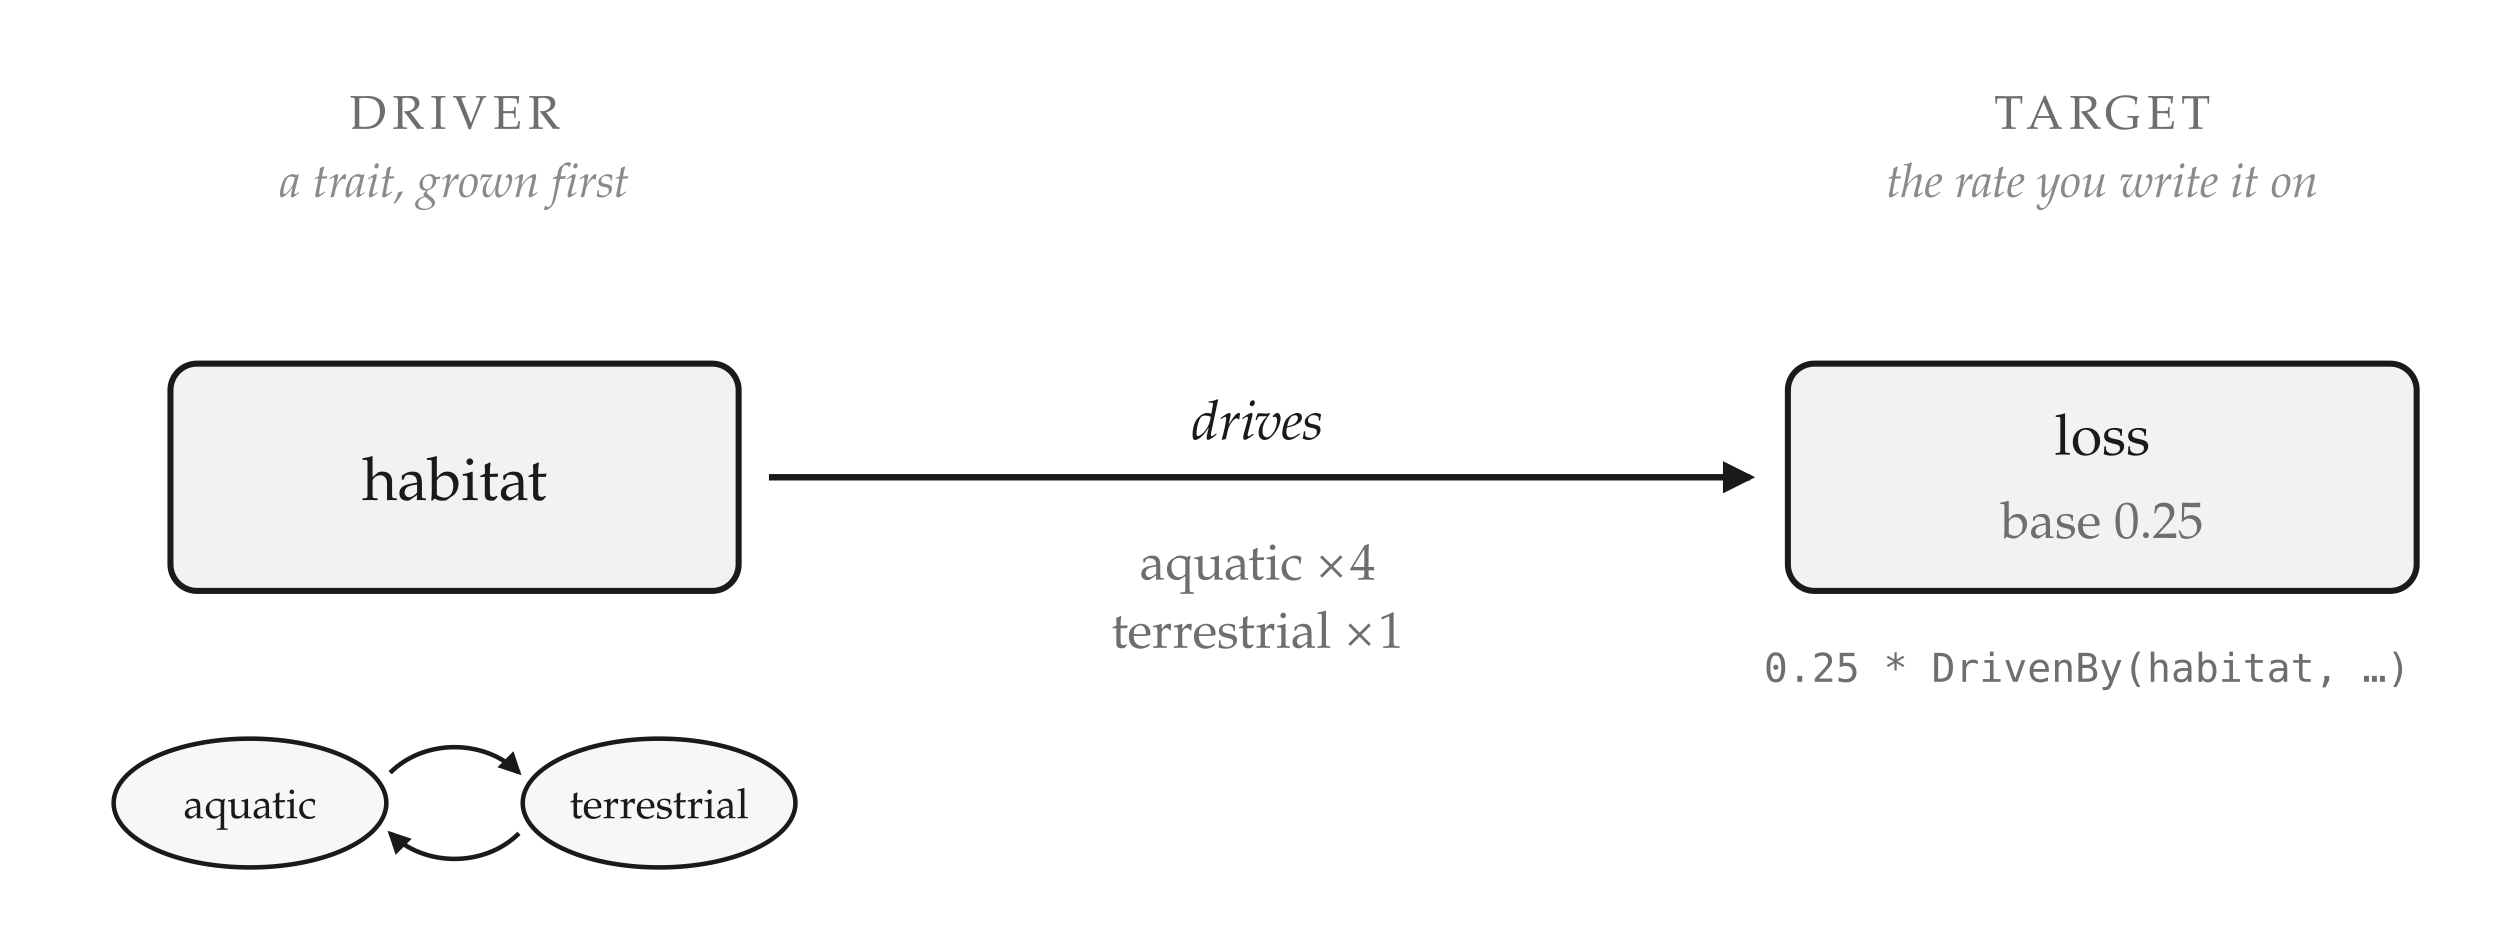
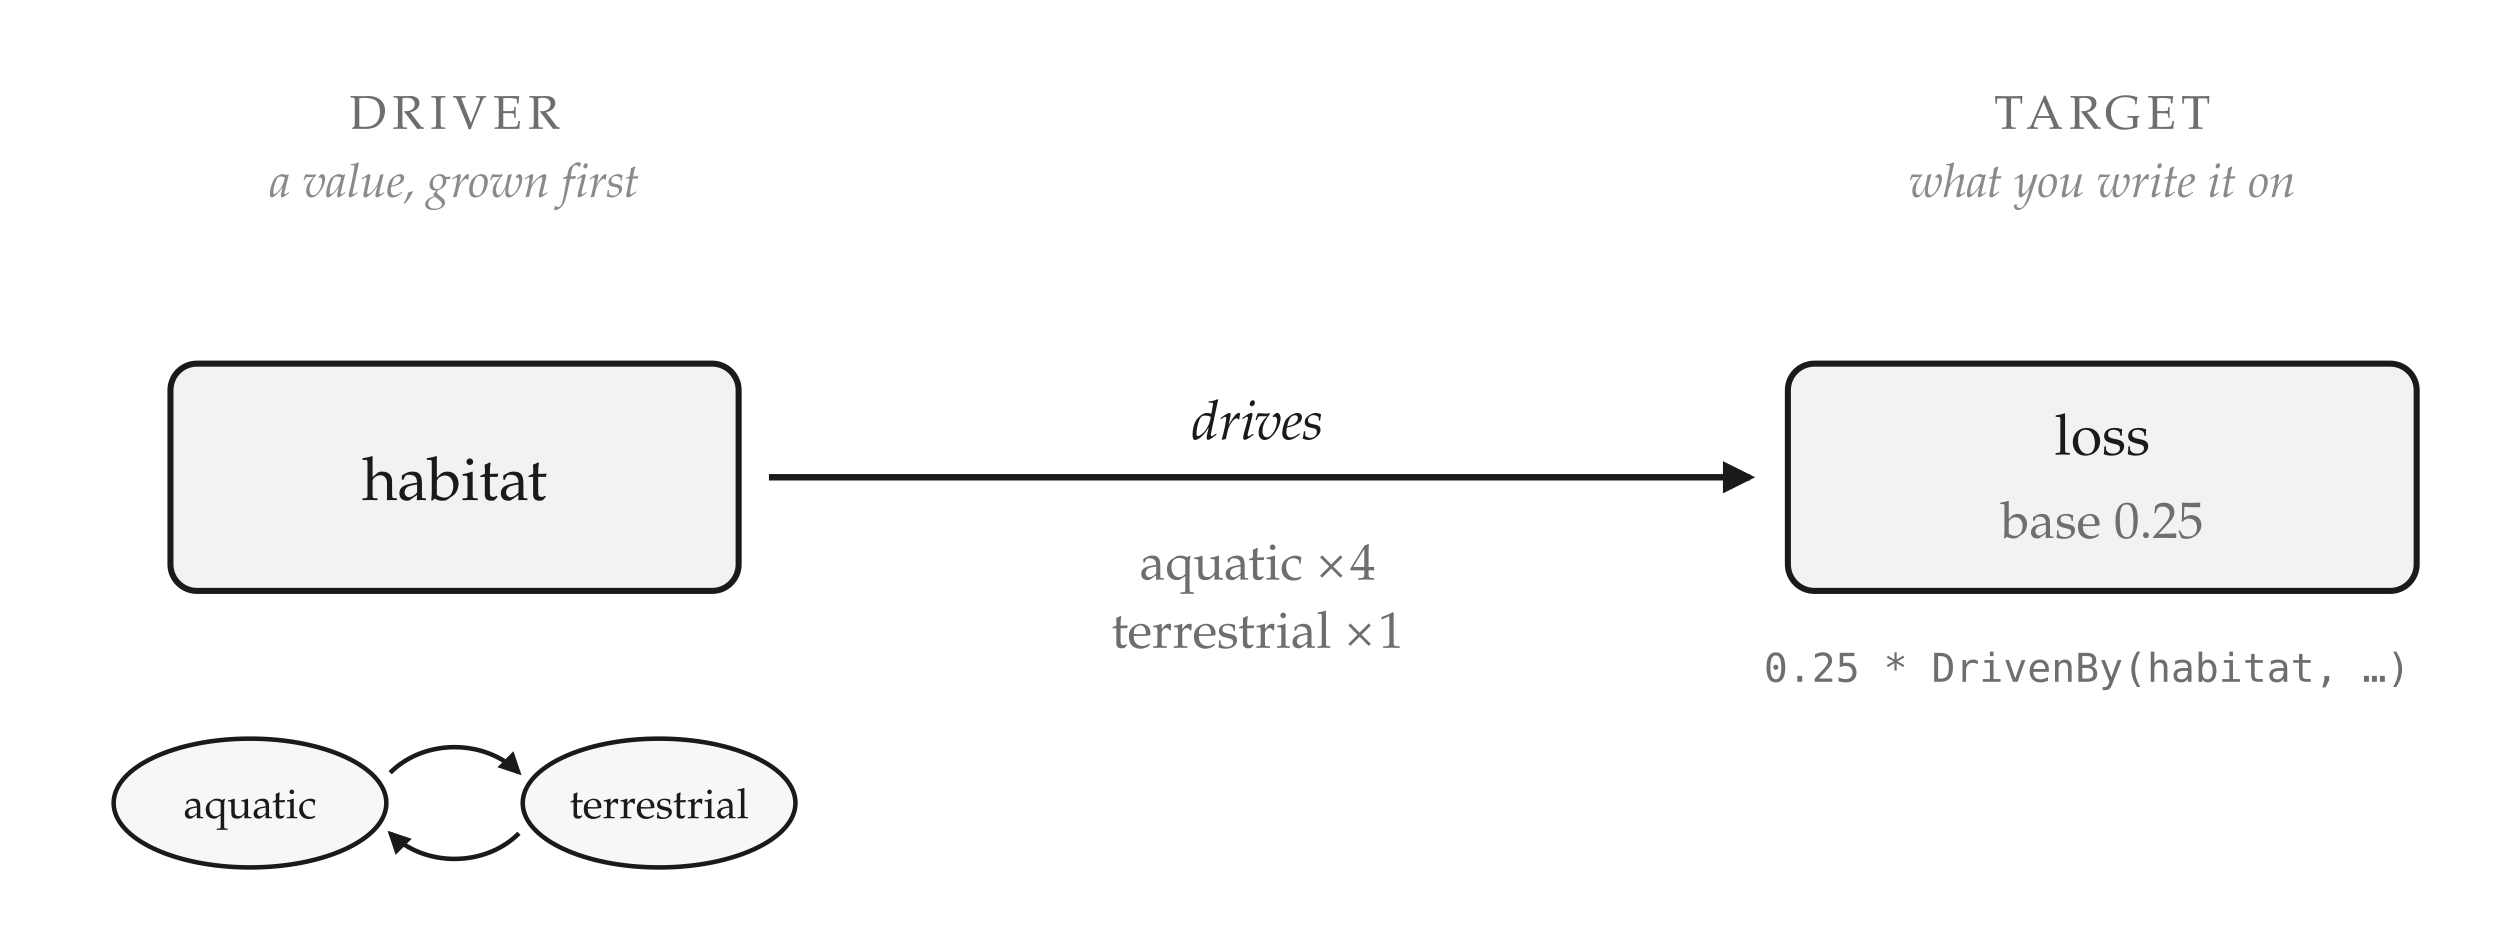
<svg xmlns="http://www.w3.org/2000/svg" viewBox="0 0 660 250" role="img" font-family="Iowan Old Style, Palatino, Georgia, serif">
  <style>
  @media (prefers-color-scheme: dark) {
    .node{fill:#191d20;stroke:#e7ebe9}
    .lbl{fill:#e7ebe9}
    .dim{fill:#9aa3a0}
    .edge{stroke:#e7ebe9}
    .head{fill:#e7ebe9}
  }
</style>
  <defs>
    <marker id="cb" markerWidth="5" markerHeight="5" refX="4.2" refY="2.5" orient="auto">
      <path class="head" d="M0,0 L5,2.5 L0,5 z" fill="#1a1a1a" />
    </marker>
  </defs>
  <g class="dim" fill="#6e6e6e" font-size="12.5" letter-spacing="1.6" text-anchor="middle">
    <text x="120" y="34">DRIVER</text>
    <text x="555" y="34">TARGET</text>
  </g>
  <g class="dim" fill="#8a8a8a" font-size="12.5" font-style="italic" text-anchor="middle">
-     <text x="120" y="52">a trait, grown first</text>
-     <text x="555" y="52">the rate you write it on</text>
+     <text x="120" y="52">a value, grown first</text>
+     <text x="555" y="52">what you write it on</text>
  </g>
  <g class="node" fill="#f2f2f0" stroke="#1a1a1a" stroke-width="1.6">
    <rect x="45" y="96" width="150" height="60" rx="7" />
  </g>
  <g class="lbl" fill="#1a1a1a" font-size="16" text-anchor="middle">
    <text x="120" y="132">habitat</text>
  </g>
  <g class="node" fill="#f7f7f5" stroke="#1a1a1a" stroke-width="1.2">
    <ellipse cx="66" cy="212" rx="36" ry="17" />
    <ellipse cx="174" cy="212" rx="36" ry="17" />
  </g>
  <g class="lbl" fill="#1a1a1a" font-size="11" text-anchor="middle">
    <text x="66" y="216">aquatic</text>
    <text x="174" y="216">terrestrial</text>
  </g>
  <g class="edge" fill="none" stroke="#1a1a1a" stroke-width="1.2">
    <path d="M 103,204 C 112,195 128,195 137,204" marker-end="url(#cb)" />
    <path d="M 137,220 C 128,229 112,229 103,220" marker-end="url(#cb)" />
  </g>
  <g class="edge" fill="none" stroke="#1a1a1a" stroke-width="1.7">
    <line x1="203" y1="126" x2="462" y2="126" marker-end="url(#cb)" />
  </g>
  <g class="lbl" fill="#1a1a1a" font-size="14.5" text-anchor="middle">
    <text x="332" y="116" font-style="italic">drives</text>
  </g>
  <g class="dim" fill="#6e6e6e" font-size="13.5" text-anchor="middle">
    <text x="332" y="153">aquatic × 4</text>
    <text x="332" y="171">terrestrial × 1</text>
  </g>
  <g class="node" fill="#f2f2f0" stroke="#1a1a1a" stroke-width="1.6">
    <rect x="472" y="96" width="166" height="60" rx="7" />
  </g>
  <g class="lbl" fill="#1a1a1a" text-anchor="middle">
    <text x="555" y="120" font-size="15">loss</text>
    <text x="555" y="142" font-size="13.5" fill="#6e6e6e">base 0.25</text>
  </g>
  <g class="dim" fill="#6e6e6e" font-size="10.5" text-anchor="middle" font-family="SFMono-Regular, Menlo, Consolas, monospace">
    <text x="551" y="180">0.25 * DrivenBy(habitat, …)</text>
  </g>
</svg>
